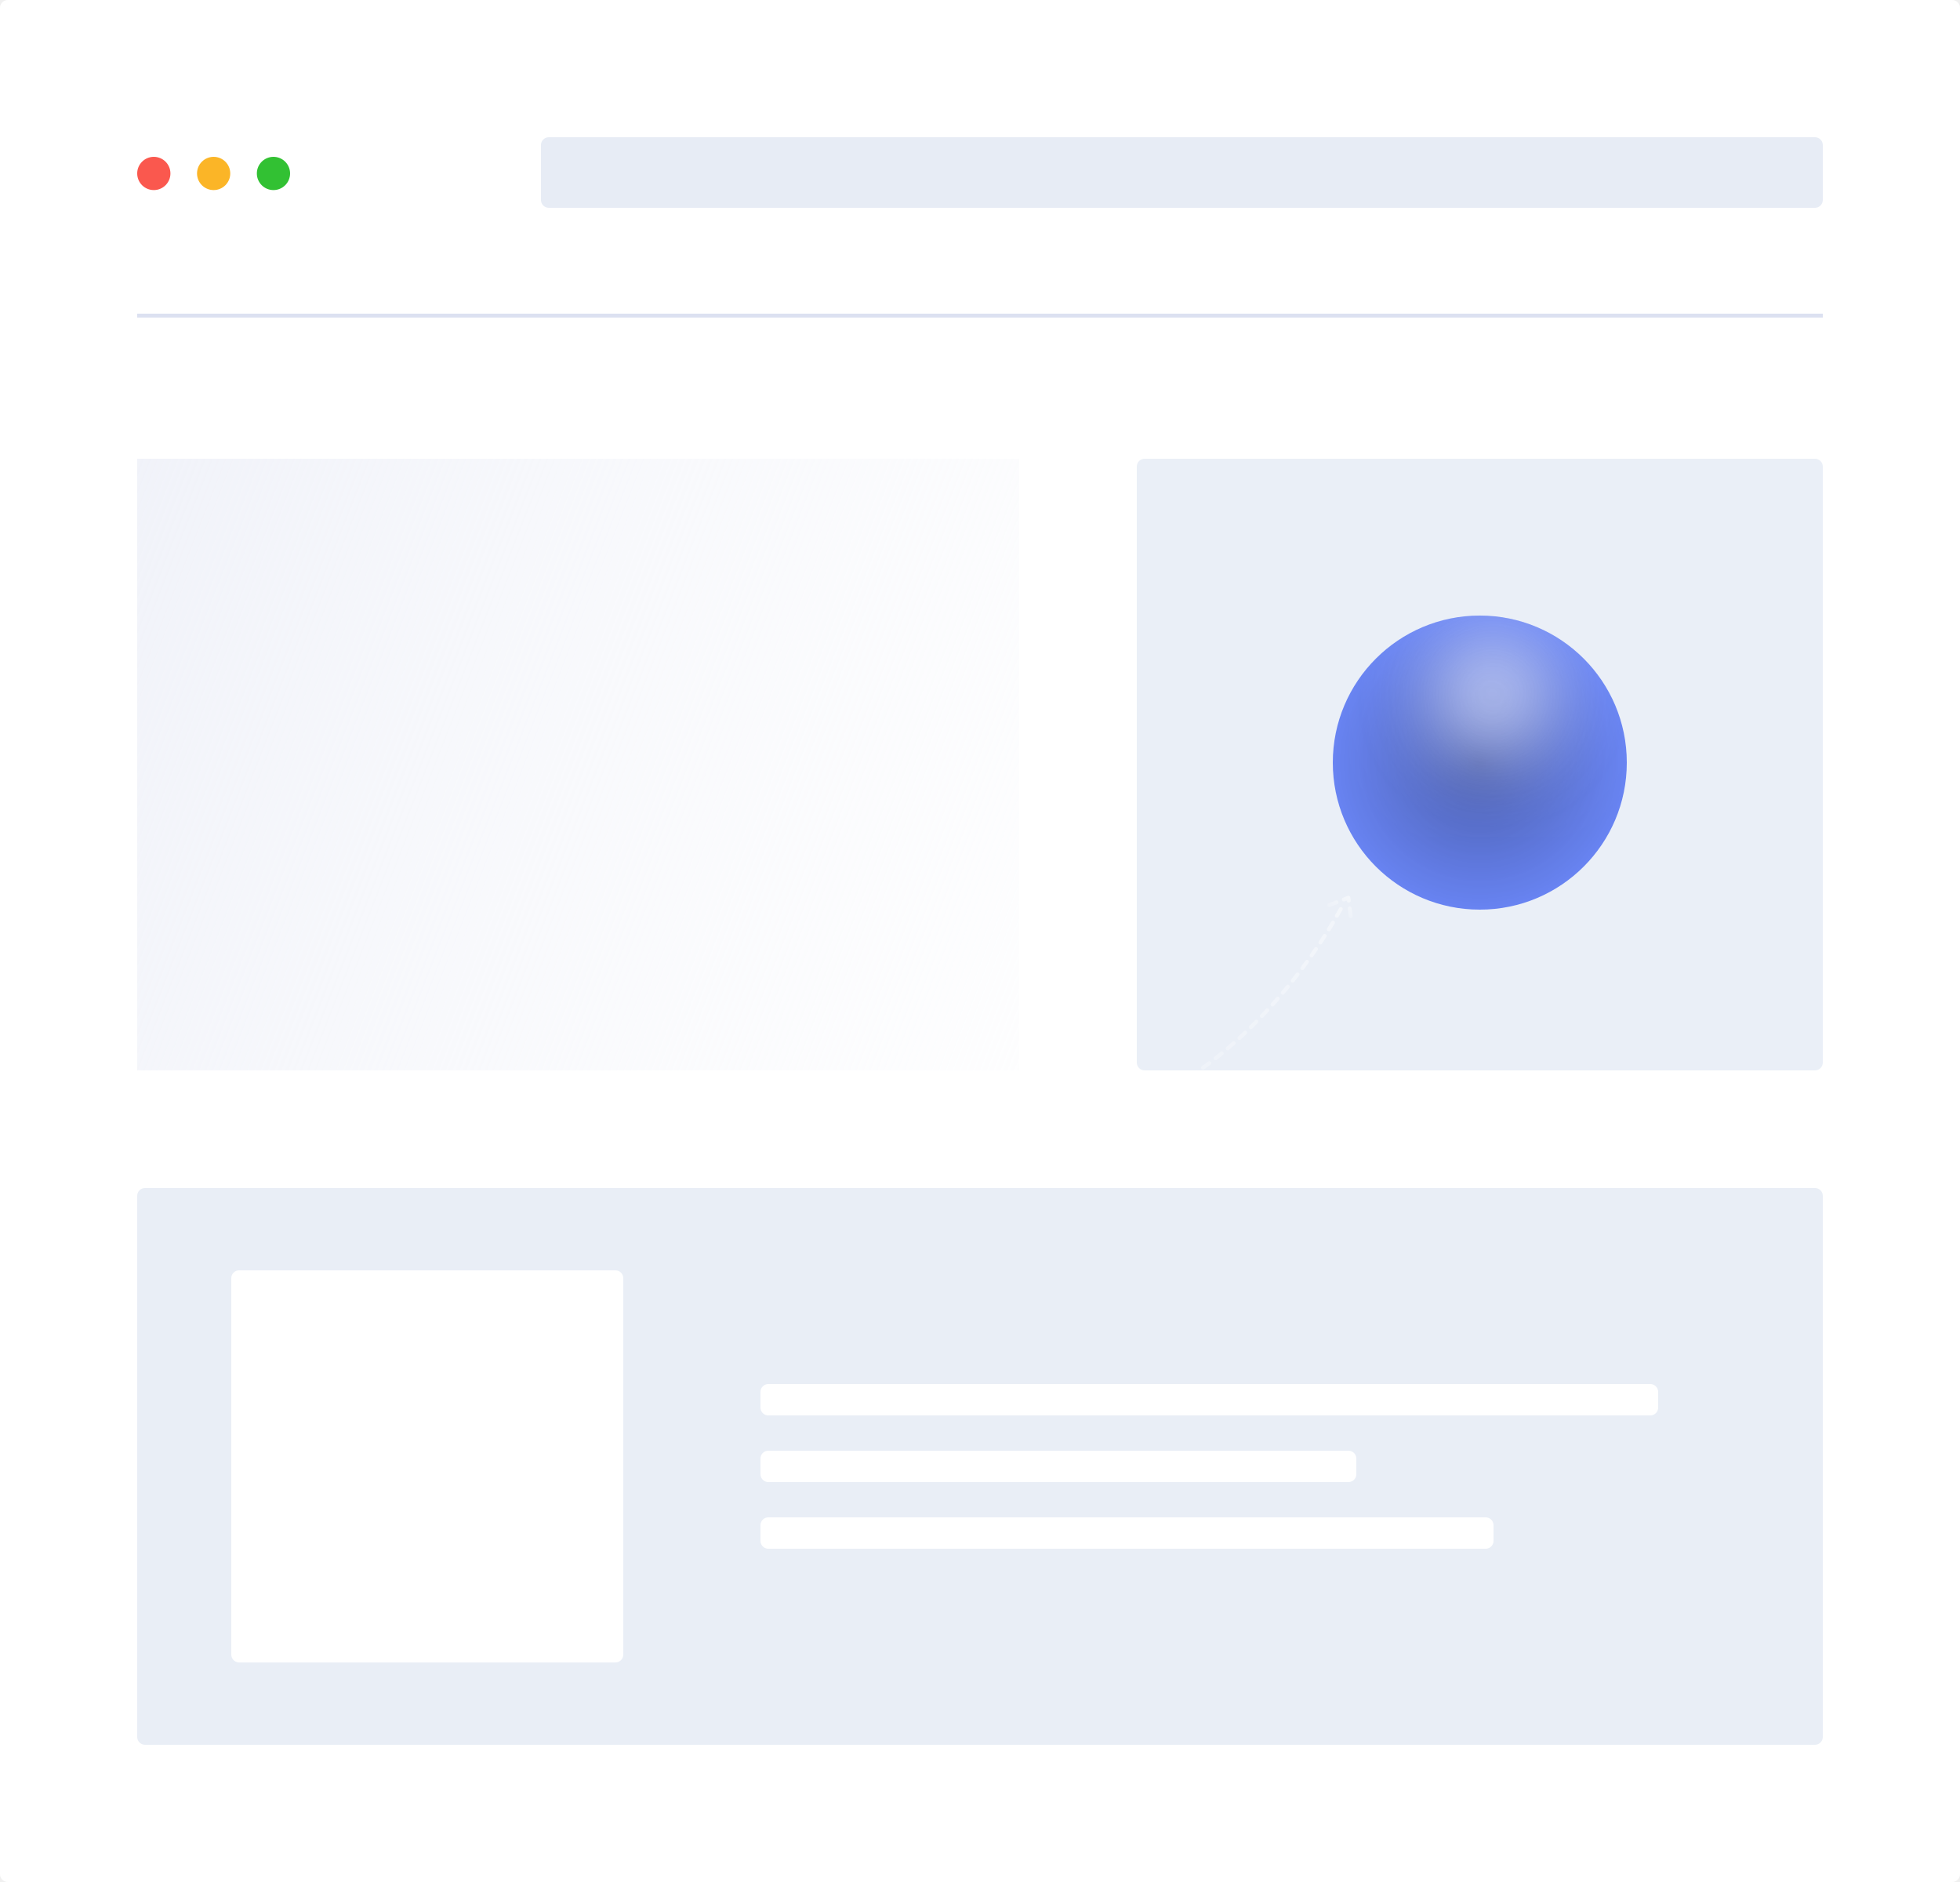
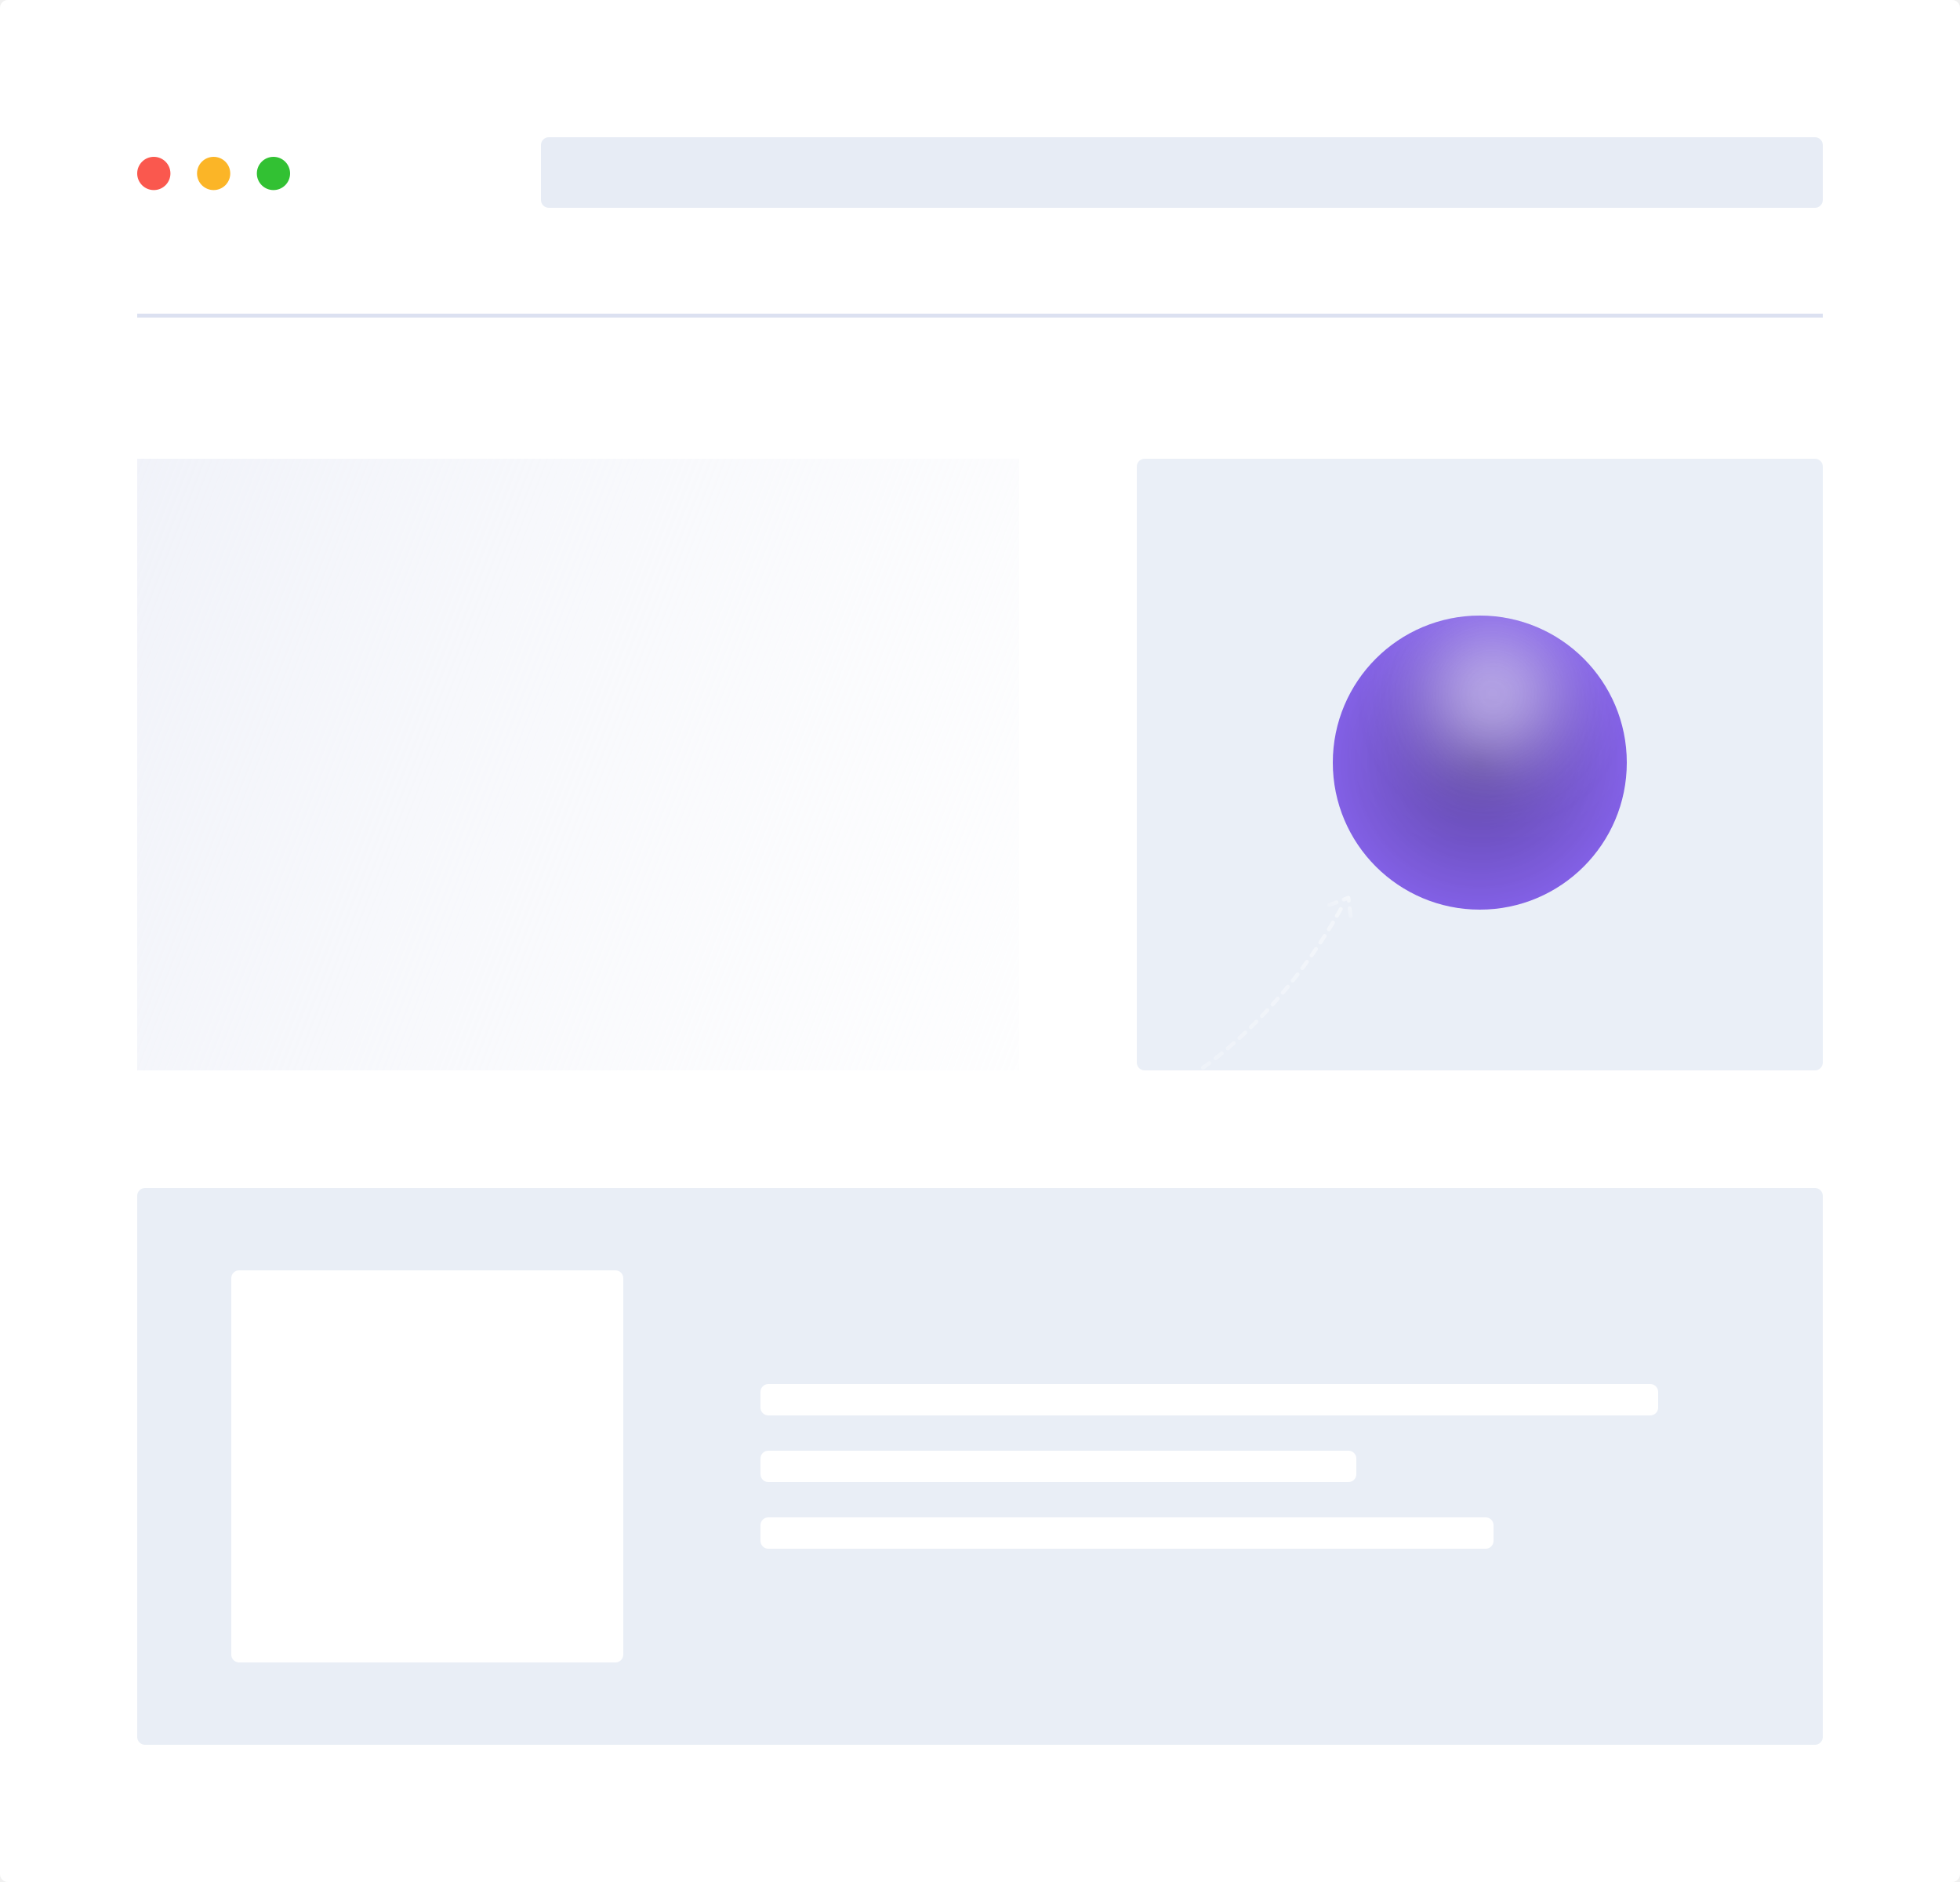
<svg xmlns="http://www.w3.org/2000/svg" width="500" height="480" viewBox="0 0 500 480" fill="none">
  <rect width="500" height="480" rx="2" fill="white" />
  <rect x="35" y="117" width="225" height="156" fill="url(#paint0_linear_1028_964)" />
  <line x1="35" y1="80.5" x2="465" y2="80.5" stroke="#DCE1F1" />
  <rect x="290" y="117" width="175" height="156" rx="2" fill="#EAEFF7" />
  <rect x="35" y="303" width="430" height="142" rx="2" fill="#E9EEF6" />
  <rect x="194" y="353" width="229" height="8" rx="2" fill="white" />
  <rect x="194" y="370" width="152" height="8" rx="2" fill="white" />
  <rect x="194" y="387" width="187" height="8" rx="2" fill="white" />
  <rect x="59" y="324" width="100" height="100" rx="2" fill="white" />
  <rect x="138" y="35" width="327" height="18" rx="2" fill="#E7ECF5" />
  <circle cx="39.239" cy="44.239" r="4.239" fill="#FA584E" />
  <circle cx="54.5" cy="44.239" r="4.239" fill="#FBB527" />
  <circle cx="69.761" cy="44.239" r="4.239" fill="#32C133" />
-   <circle opacity="0.8" cx="377.5" cy="194.5" r="37.5" fill="#4A6CF7" />
+   <circle opacity="0.8" cx="377.5" cy="194.5" r="37.5" fill="#6B3FE7" />
  <mask id="mask0_1028_964" style="mask-type:alpha" maskUnits="userSpaceOnUse" x="340" y="157" width="75" height="75">
-     <circle opacity="0.8" cx="377.5" cy="194.5" r="37.5" fill="#4A6CF7" />
+     <circle opacity="0.8" cx="377.5" cy="194.5" r="37.5" fill="#6B3FE7" />
  </mask>
  <g mask="url(#mask0_1028_964)">
    <circle opacity="0.8" cx="377.5" cy="194.5" r="37.5" fill="url(#paint1_radial_1028_964)" />
    <g opacity="0.8" filter="url(#filter0_f_1028_964)">
      <circle cx="380.809" cy="176.853" r="15.441" fill="white" />
    </g>
  </g>
  <path d="M342.034 231.847C324.964 262.749 277.939 313.186 226.394 267.718" stroke="url(#paint2_linear_1028_964)" stroke-linecap="round" stroke-linejoin="round" stroke-dasharray="2 2" />
  <path d="M339.077 230.867L343.973 228.971L344.562 233.656" stroke="url(#paint3_linear_1028_964)" stroke-linecap="round" stroke-linejoin="round" stroke-dasharray="2 2" />
  <defs>
    <filter id="filter0_f_1028_964" x="344.368" y="140.412" width="72.882" height="72.883" filterUnits="userSpaceOnUse" color-interpolation-filters="sRGB">
      <feFlood flood-opacity="0" result="BackgroundImageFix" />
      <feBlend mode="normal" in="SourceGraphic" in2="BackgroundImageFix" result="shape" />
      <feGaussianBlur stdDeviation="10.5" result="effect1_foregroundBlur_1028_964" />
    </filter>
    <linearGradient id="paint0_linear_1028_964" x1="434.5" y1="210" x2="48.223" y2="58.807" gradientUnits="userSpaceOnUse">
      <stop stop-color="white" stop-opacity="0" />
      <stop offset="1" stop-color="#F0F2F9" />
    </linearGradient>
    <radialGradient id="paint1_radial_1028_964" cx="0" cy="0" r="1" gradientUnits="userSpaceOnUse" gradientTransform="translate(377.5 194.5) rotate(90) scale(40.2574)">
      <stop stop-opacity="0.47" />
      <stop offset="1" stop-opacity="0" />
    </radialGradient>
    <linearGradient id="paint2_linear_1028_964" x1="358.554" y1="226.723" x2="242.956" y2="282.349" gradientUnits="userSpaceOnUse">
      <stop stop-color="white" stop-opacity="0.48" />
      <stop offset="1" stop-color="white" stop-opacity="0" />
    </linearGradient>
    <linearGradient id="paint3_linear_1028_964" x1="343.992" y1="228.548" x2="340.23" y2="234.571" gradientUnits="userSpaceOnUse">
      <stop stop-color="white" stop-opacity="0.48" />
      <stop offset="1" stop-color="white" stop-opacity="0" />
    </linearGradient>
  </defs>
</svg>
